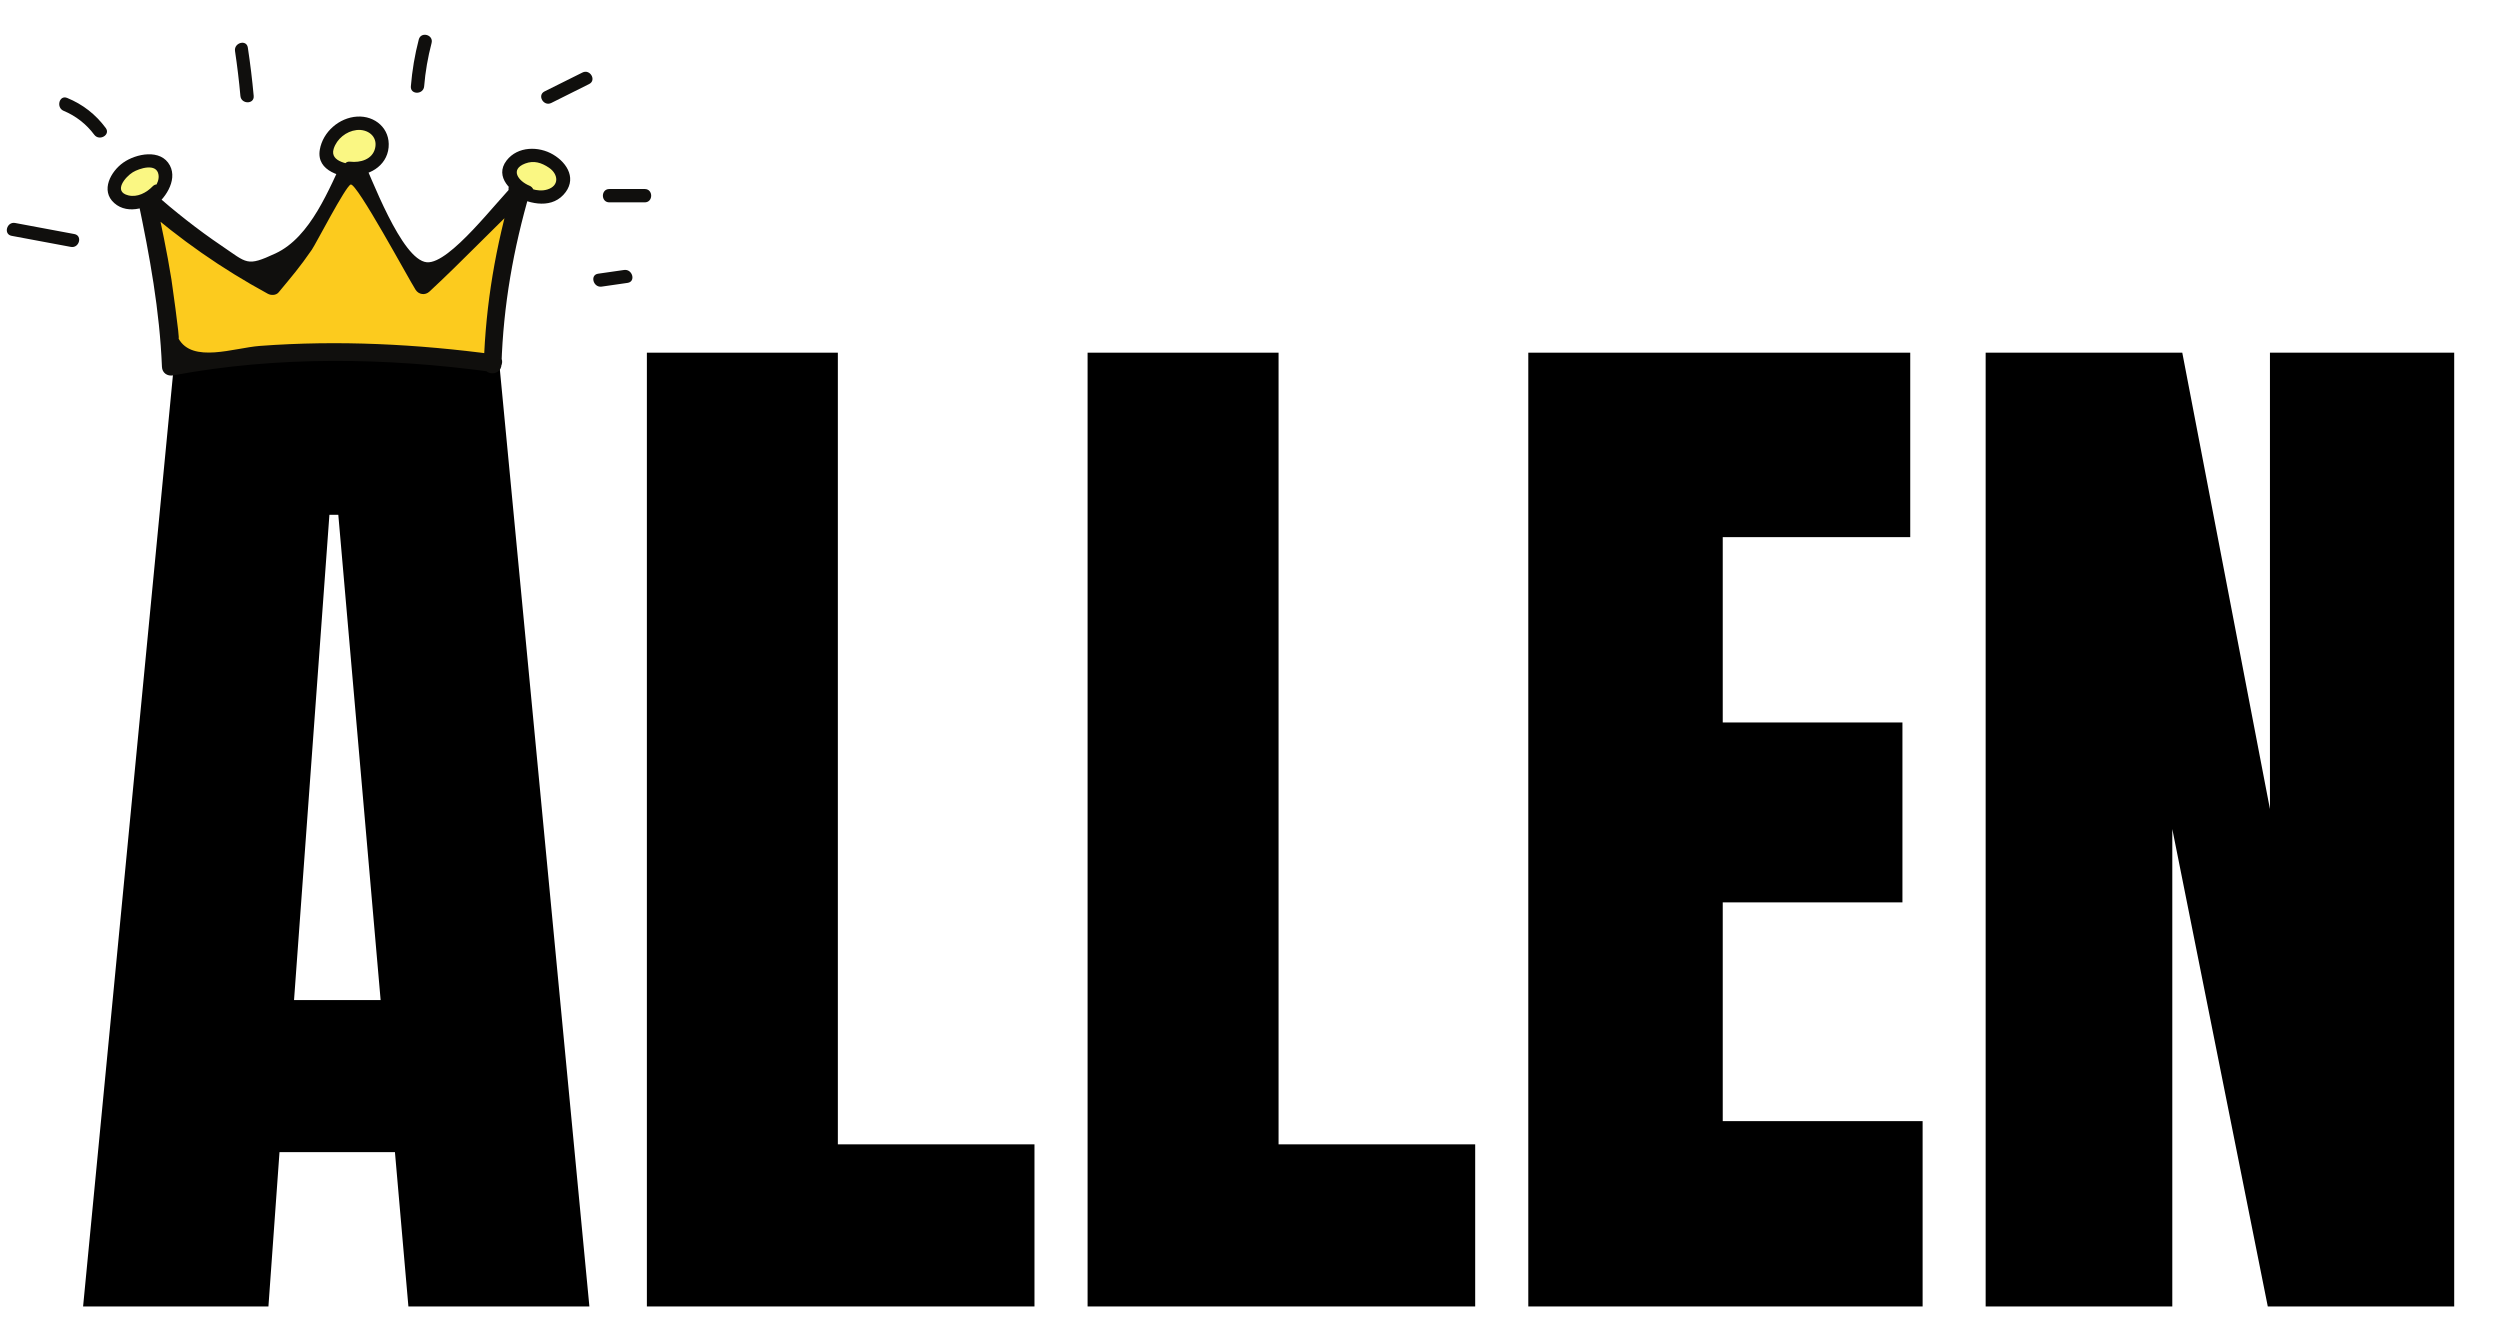
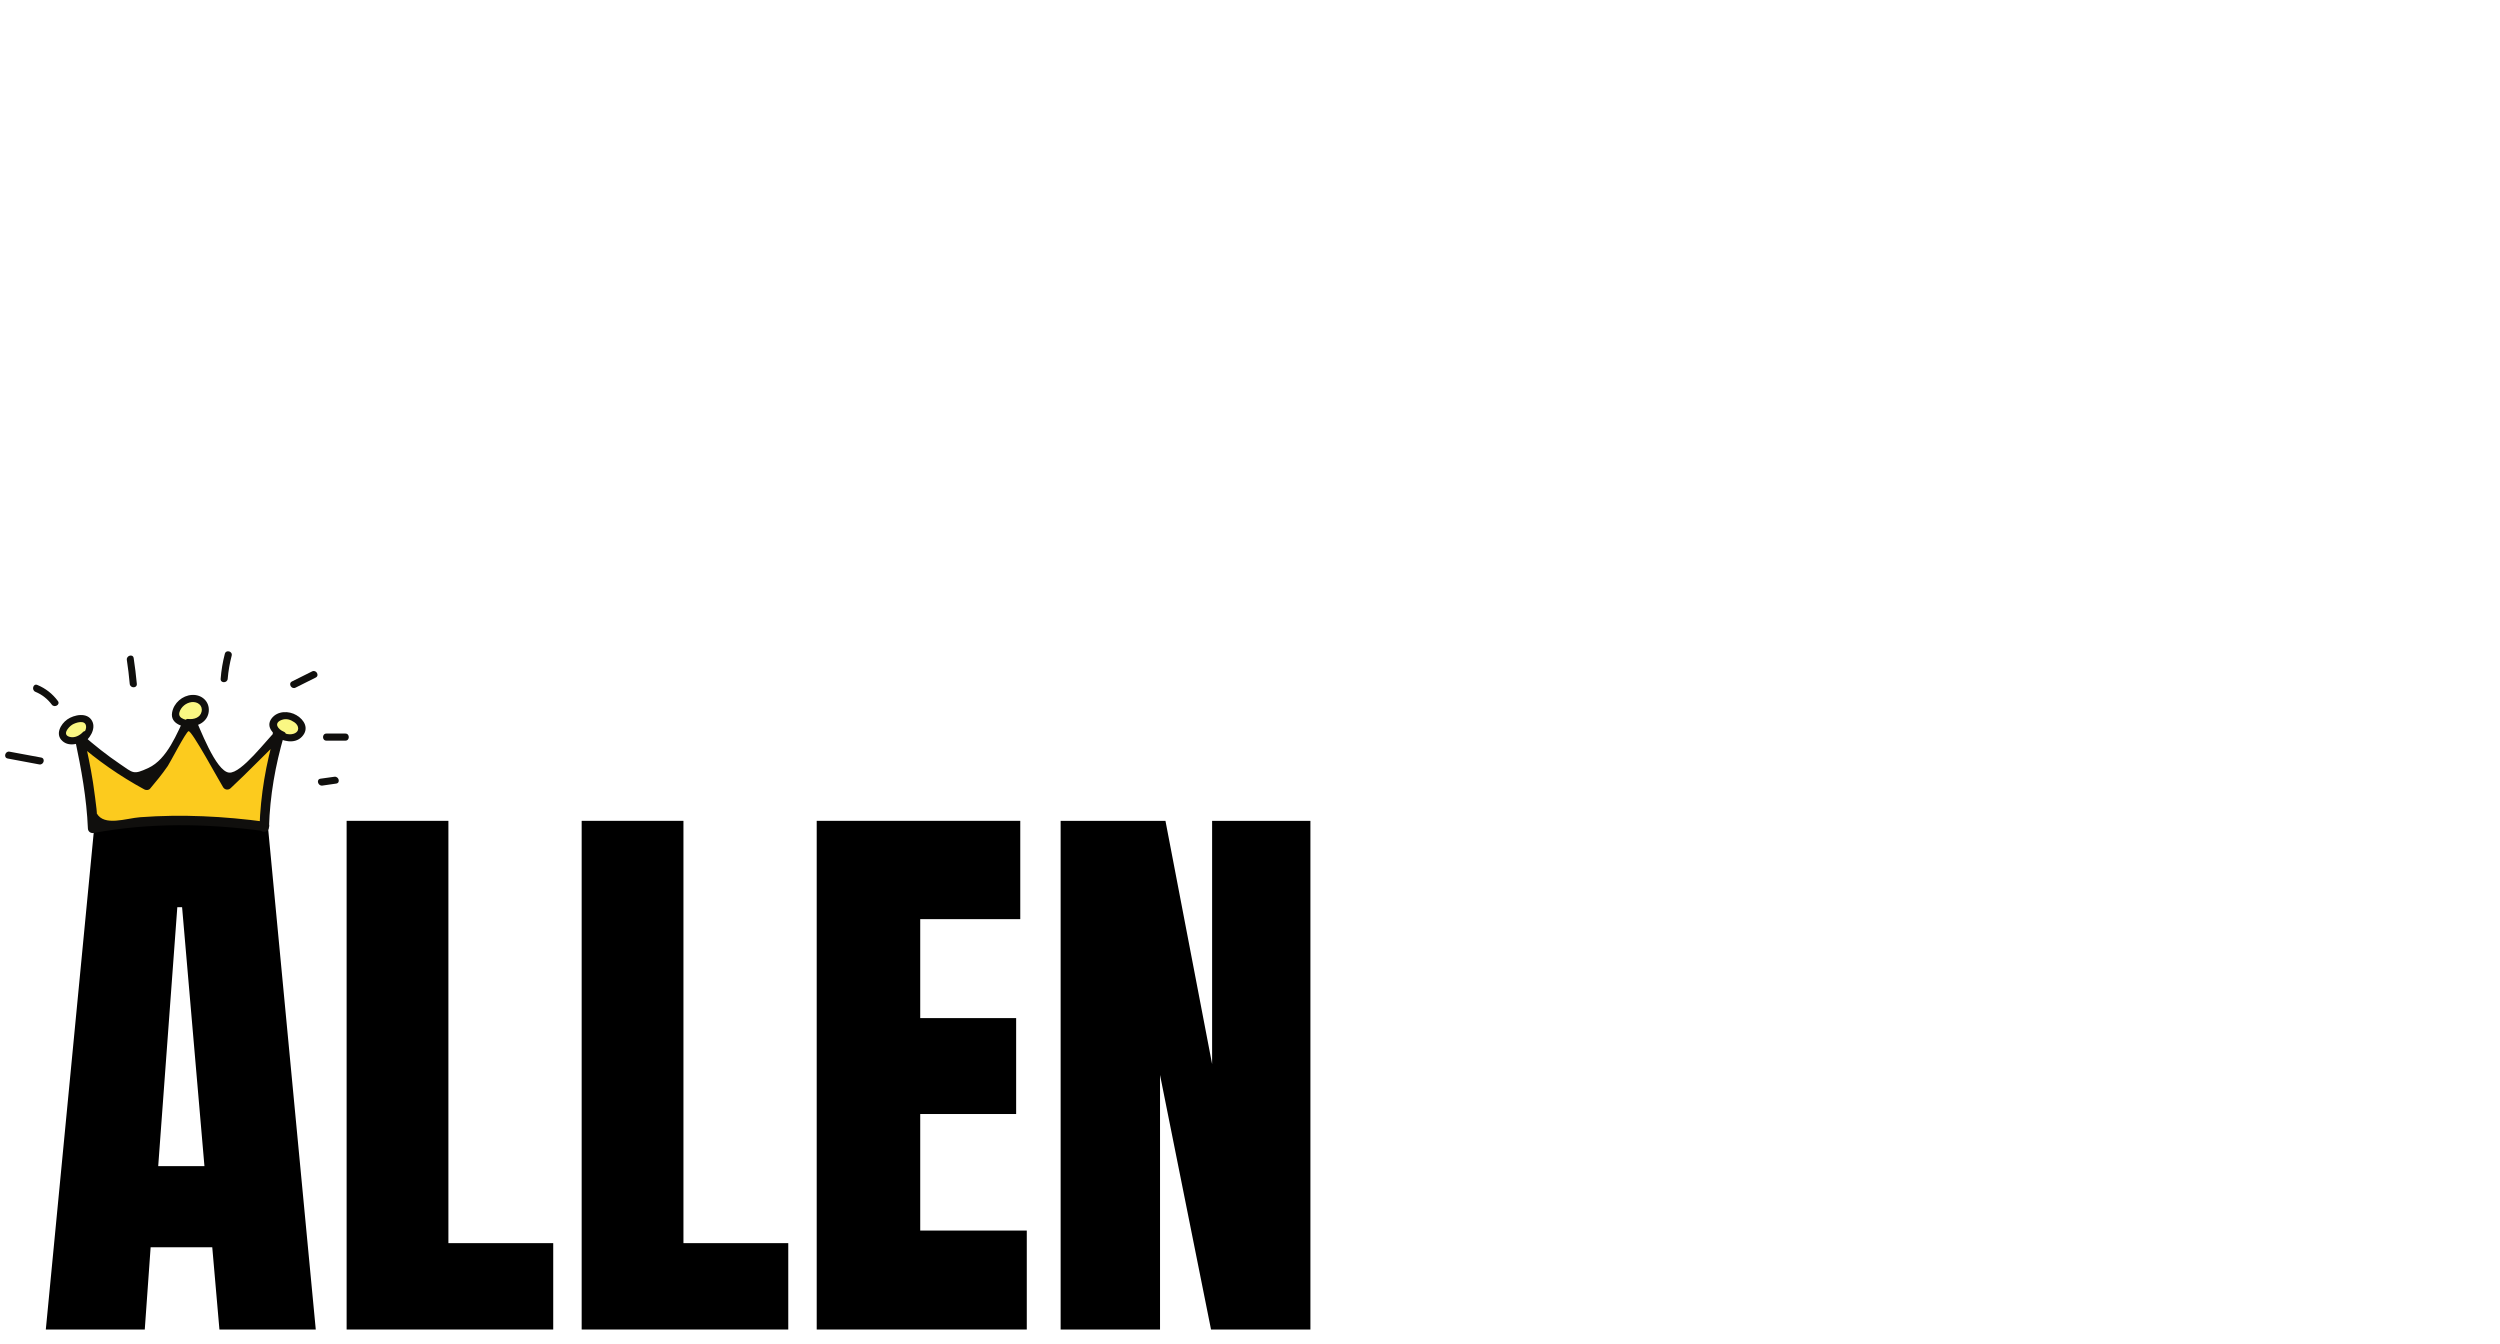
<svg xmlns="http://www.w3.org/2000/svg" width="240" zoomAndPan="magnify" viewBox="0 0 180 96.75" height="129" preserveAspectRatio="xMidYMid meet" version="1.0">
  <defs>
    <g />
-     <clipPath id="49831e4605">
-       <path d="M 9 10 L 39 10 L 39 27.113 L 9 27.113 Z M 9 10 " clip-rule="nonzero" />
+     <clipPath id="a0528afabb">
+       <path d="M 0.23 54 L 4 54 L 4 56 L 0.23 56 Z M 0.23 54 " clip-rule="nonzero" />
    </clipPath>
-     <clipPath id="e8c62c60b4">
-       <path d="M 0.23 16 L 6 16 L 6 18 L 0.23 18 Z M 0.23 16 " clip-rule="nonzero" />
+     <clipPath id="611f013103">
+       <path d="M 15 46.754 L 17 46.754 L 17 50 L 15 50 Z M 15 46.754 " clip-rule="nonzero" />
    </clipPath>
-     <clipPath id="91fa6fd9de">
-       <path d="M 29 2.246 L 32 2.246 L 32 7 L 29 7 Z M 29 2.246 " clip-rule="nonzero" />
+     <clipPath id="b30b7197cc">
+       <path d="M 23 52 L 25.195 52 L 25.195 54 L 23 54 Z M 23 52 " clip-rule="nonzero" />
    </clipPath>
  </defs>
  <g fill="#000000" fill-opacity="1">
-     <g transform="translate(4.779884, 94.06492)">
+     <g transform="translate(2.657519, 95.72523)">
      <g>
-         <path d="M 1.203 0 L 7.828 -68.672 L 31.094 -68.672 L 37.656 0 L 24.625 0 L 23.656 -11.109 L 15.344 -11.109 L 14.547 0 Z M 16.391 -22.062 L 22.625 -22.062 L 19.578 -57 L 18.938 -57 Z M 16.391 -22.062 " />
+         <path d="M 0.641 0 L 4.172 -36.625 L 16.594 -36.625 L 20.078 0 L 13.141 0 L 12.625 -5.922 L 8.188 -5.922 L 7.766 0 Z M 8.734 -11.766 L 12.062 -11.766 L 10.453 -30.406 L 10.109 -30.406 Z M 8.734 -11.766 " />
      </g>
    </g>
  </g>
  <g fill="#000000" fill-opacity="1">
-     <g transform="translate(43.54442, 94.06492)">
+     <g transform="translate(23.33194, 95.72523)">
      <g>
-         <path d="M 3.031 0 L 3.031 -68.672 L 16.781 -68.672 L 16.781 -11.672 L 30.938 -11.672 L 30.938 0 Z M 3.031 0 " />
+         <path d="M 1.625 0 L 1.625 -36.625 L 8.953 -36.625 L 8.953 -6.219 L 16.5 -6.219 L 16.5 0 Z M 1.625 0 " />
      </g>
    </g>
  </g>
  <g fill="#000000" fill-opacity="1">
-     <g transform="translate(75.2754, 94.06492)">
+     <g transform="translate(40.25513, 95.72523)">
      <g>
-         <path d="M 3.031 0 L 3.031 -68.672 L 16.781 -68.672 L 16.781 -11.672 L 30.938 -11.672 L 30.938 0 Z M 3.031 0 " />
+         <path d="M 1.625 0 L 1.625 -36.625 L 8.953 -36.625 L 8.953 -6.219 L 16.5 -6.219 L 16.5 0 Z M 1.625 0 " />
      </g>
    </g>
  </g>
  <g fill="#000000" fill-opacity="1">
-     <g transform="translate(107.0064, 94.06492)">
+     <g transform="translate(57.17832, 95.72523)">
      <g>
-         <path d="M 3.031 0 L 3.031 -68.672 L 30.531 -68.672 L 30.531 -55.391 L 17.031 -55.391 L 17.031 -42.047 L 29.969 -42.047 L 29.969 -29.094 L 17.031 -29.094 L 17.031 -13.344 L 31.422 -13.344 L 31.422 0 Z M 3.031 0 " />
+         <path d="M 1.625 0 L 1.625 -36.625 L 16.281 -36.625 L 16.281 -29.547 L 9.078 -29.547 L 9.078 -22.422 L 15.984 -22.422 L 15.984 -15.516 L 9.078 -15.516 L 9.078 -7.125 L 16.75 -7.125 L 16.75 0 Z M 1.625 0 " />
      </g>
    </g>
  </g>
  <g fill="#000000" fill-opacity="1">
-     <g transform="translate(139.9363, 94.06492)">
+     <g transform="translate(74.74092, 95.72523)">
      <g>
-         <path d="M 3.031 0 L 3.031 -68.672 L 17.188 -68.672 L 23.5 -35.812 L 23.5 -68.672 L 36.766 -68.672 L 36.766 0 L 23.344 0 L 16.469 -34.375 L 16.469 0 Z M 3.031 0 " />
+         <path d="M 1.625 0 L 1.625 -36.625 L 9.172 -36.625 L 12.531 -19.109 L 12.531 -36.625 L 19.609 -36.625 L 19.609 0 L 12.453 0 L 8.781 -18.328 L 8.781 0 Z M 1.625 0 " />
      </g>
    </g>
  </g>
-   <path fill="#fccb1e" d="M 35.52 26.152 C 28.52 25.121 19.227 24.969 12.297 26.41 C 12.258 22.324 11.406 18.293 10.559 14.297 C 13.281 16.785 16.332 18.91 19.605 20.598 C 22.039 17.855 24.094 14.395 25.422 11.453 C 26.75 14.395 28.809 18.027 30.473 20.539 C 33.125 18.152 35.254 15.73 37.543 13.652 C 36.055 18.402 35.52 22.41 35.469 26.258 " fill-opacity="1" fill-rule="nonzero" />
-   <g clip-path="url(#49831e4605)">
-     <path fill="#100f0d" d="M 35.691 25.531 C 30.062 24.773 24.375 24.48 18.707 24.906 C 16.844 25.047 13.848 26.18 12.852 24.371 C 12.996 24.633 12.305 19.879 12.348 20.148 C 12.027 18.129 11.594 16.129 11.176 14.129 C 10.82 14.336 10.465 14.543 10.109 14.75 C 12.969 17.25 15.941 19.332 19.285 21.152 C 19.516 21.277 19.875 21.273 20.059 21.051 C 21.043 19.863 21.566 19.262 22.449 17.984 C 22.727 17.59 24.883 13.402 25.25 13.285 C 25.684 13.145 29.41 20.062 29.922 20.863 C 30.148 21.219 30.613 21.281 30.922 20.992 C 33.336 18.754 35.594 16.359 37.992 14.105 C 37.637 13.898 37.281 13.688 36.926 13.48 C 35.691 17.715 34.973 21.852 34.832 26.258 C 34.805 27.086 36.082 27.082 36.105 26.258 C 36.242 21.984 36.961 17.922 38.156 13.82 C 38.34 13.188 37.543 12.773 37.09 13.199 C 35.812 14.402 32.387 19.023 30.734 18.883 C 28.91 18.727 26.719 12.707 25.973 11.133 C 25.773 10.711 25.07 10.715 24.871 11.133 C 23.688 13.594 22.387 17.066 19.828 18.25 C 17.75 19.215 17.812 18.953 15.965 17.703 C 14.227 16.531 12.59 15.227 11.012 13.844 C 10.523 13.422 9.809 13.828 9.945 14.469 C 10.777 18.434 11.496 22.352 11.66 26.41 C 11.676 26.852 12.051 27.105 12.465 27.027 C 20.004 25.617 27.773 25.746 35.352 26.77 C 36.156 26.879 36.504 25.641 35.691 25.531 " fill-opacity="1" fill-rule="nonzero" />
+   <path fill="#fccb1e" d="M 19.055 59.504 C 15.32 58.953 10.363 58.875 6.668 59.645 C 6.648 57.465 6.191 55.312 5.738 53.184 C 7.191 54.508 8.82 55.641 10.566 56.543 C 11.863 55.082 12.957 53.234 13.668 51.668 C 14.375 53.234 15.473 55.172 16.359 56.512 C 17.777 55.238 18.91 53.945 20.129 52.84 C 19.336 55.371 19.055 57.508 19.023 59.562 " fill-opacity="1" fill-rule="nonzero" />
+   <path fill="#100f0d" d="M 19.145 59.176 C 16.141 58.77 13.109 58.613 10.086 58.84 C 9.09 58.914 7.492 59.52 6.961 58.555 C 7.039 58.695 6.672 56.16 6.691 56.305 C 6.523 55.227 6.293 54.16 6.066 53.094 C 5.879 53.203 5.688 53.312 5.5 53.426 C 7.023 54.758 8.609 55.867 10.395 56.84 C 10.516 56.906 10.707 56.902 10.805 56.785 C 11.332 56.152 11.609 55.828 12.082 55.148 C 12.23 54.938 13.379 52.707 13.574 52.645 C 13.805 52.57 15.793 56.258 16.066 56.684 C 16.188 56.875 16.434 56.906 16.602 56.754 C 17.887 55.559 19.094 54.281 20.371 53.078 C 20.18 52.969 19.992 52.859 19.801 52.746 C 19.145 55.004 18.762 57.211 18.684 59.562 C 18.672 60.004 19.352 60 19.367 59.562 C 19.438 57.281 19.82 55.113 20.457 52.93 C 20.559 52.59 20.133 52.367 19.891 52.598 C 19.207 53.238 17.383 55.703 16.5 55.629 C 15.527 55.547 14.359 52.332 13.961 51.492 C 13.852 51.27 13.48 51.27 13.371 51.492 C 12.742 52.805 12.047 54.66 10.684 55.293 C 9.574 55.805 9.609 55.664 8.625 55 C 7.695 54.371 6.824 53.676 5.98 52.941 C 5.723 52.715 5.34 52.934 5.41 53.273 C 5.855 55.387 6.238 57.477 6.328 59.645 C 6.336 59.879 6.535 60.016 6.758 59.973 C 10.777 59.219 14.922 59.289 18.961 59.832 C 19.391 59.891 19.574 59.234 19.145 59.176 " fill-opacity="1" fill-rule="nonzero" />
+   <path fill="#faf783" d="M 13.555 52.023 C 13.957 52.09 14.406 51.938 14.637 51.598 C 14.867 51.262 14.828 50.746 14.512 50.484 C 14.363 50.363 14.176 50.305 13.984 50.289 C 13.355 50.242 12.73 50.742 12.637 51.371 C 12.621 51.469 12.617 51.574 12.656 51.668 C 12.715 51.805 12.855 51.887 12.992 51.949 C 13.273 52.074 13.582 52.145 13.895 52.152 " fill-opacity="1" fill-rule="nonzero" />
+   <path fill="#100f0d" d="M 13.555 52.277 C 14.234 52.359 14.965 51.949 15.031 51.219 C 15.098 50.496 14.512 49.992 13.82 50.035 C 13.133 50.074 12.508 50.617 12.391 51.301 C 12.242 52.152 13.246 52.375 13.895 52.406 C 14.223 52.426 14.219 51.91 13.895 51.895 C 13.543 51.879 12.762 51.789 12.922 51.273 C 13.039 50.891 13.402 50.598 13.801 50.551 C 14.219 50.504 14.621 50.785 14.512 51.25 C 14.41 51.684 13.941 51.812 13.555 51.766 C 13.23 51.727 13.23 52.242 13.555 52.277 " fill-opacity="1" fill-rule="nonzero" />
+   <path fill="#faf783" d="M 19.887 52.789 C 20.039 52.891 20.207 52.973 20.383 53.031 C 20.715 53.145 21.098 53.172 21.398 52.992 C 21.699 52.812 21.863 52.387 21.672 52.09 C 21.609 51.992 21.516 51.918 21.418 51.848 C 21.16 51.66 20.855 51.492 20.535 51.512 C 20.387 51.52 20.242 51.57 20.102 51.633 C 19.945 51.707 19.785 51.805 19.707 51.961 C 19.609 52.16 19.676 52.41 19.816 52.582 C 19.961 52.754 20.164 52.855 20.371 52.938 " fill-opacity="1" fill-rule="nonzero" />
+   <path fill="#100f0d" d="M 19.758 53.008 C 20.332 53.363 21.211 53.609 21.742 53.039 C 22.277 52.469 21.918 51.828 21.344 51.492 C 20.797 51.168 19.988 51.168 19.562 51.719 C 19.07 52.355 19.754 52.957 20.305 53.184 C 20.609 53.309 20.738 52.812 20.441 52.688 C 20.016 52.516 19.676 52.066 20.273 51.836 C 20.609 51.711 20.902 51.805 21.191 52 C 21.551 52.242 21.598 52.695 21.121 52.836 C 20.738 52.949 20.332 52.762 20.016 52.566 C 19.734 52.395 19.477 52.836 19.758 53.008 " fill-opacity="1" fill-rule="nonzero" />
+   <path fill="#faf783" d="M 5.82 53.32 C 6.176 53.117 6.418 52.727 6.449 52.316 C 6.457 52.223 6.453 52.125 6.414 52.043 C 6.379 51.973 6.324 51.918 6.262 51.875 C 6.012 51.699 5.668 51.707 5.379 51.809 C 5.168 51.883 4.977 51.996 4.812 52.148 C 4.684 52.27 4.57 52.418 4.52 52.59 C 4.473 52.762 4.492 52.957 4.602 53.098 C 4.711 53.238 4.895 53.305 5.07 53.324 C 5.469 53.367 5.883 53.203 6.148 52.898 " fill-opacity="1" fill-rule="nonzero" />
+   <path fill="#100f0d" d="M 5.949 53.543 C 6.422 53.238 6.941 52.496 6.633 51.914 C 6.289 51.254 5.324 51.461 4.84 51.801 C 4.367 52.137 3.953 52.875 4.496 53.355 C 5.027 53.832 5.895 53.531 6.328 53.078 C 6.555 52.84 6.195 52.477 5.965 52.715 C 5.734 52.961 5.379 53.145 5.031 53.059 C 4.441 52.91 4.926 52.344 5.207 52.172 C 5.449 52.027 6.125 51.801 6.195 52.27 C 6.246 52.598 5.938 52.941 5.691 53.102 C 5.414 53.277 5.672 53.723 5.949 53.543 " fill-opacity="1" fill-rule="nonzero" />
+   <g clip-path="url(#a0528afabb)">
+     <path fill="#100f0d" d="M 2.965 54.543 C 2.207 54.402 1.449 54.262 0.688 54.121 C 0.367 54.059 0.23 54.555 0.555 54.613 C 1.312 54.758 2.07 54.898 2.828 55.039 C 3.148 55.098 3.289 54.605 2.965 54.543 " fill-opacity="1" fill-rule="nonzero" />
  </g>
-   <path fill="#faf783" d="M 25.211 12.121 C 25.969 12.25 26.805 11.961 27.238 11.328 C 27.672 10.691 27.598 9.727 27.008 9.238 C 26.73 9.012 26.375 8.898 26.02 8.875 C 24.84 8.781 23.668 9.719 23.488 10.898 C 23.461 11.086 23.457 11.285 23.531 11.457 C 23.641 11.715 23.902 11.871 24.156 11.984 C 24.688 12.223 25.266 12.352 25.848 12.363 " fill-opacity="1" fill-rule="nonzero" />
-   <path fill="#100f0d" d="M 25.211 12.602 C 26.488 12.75 27.852 11.988 27.98 10.613 C 28.105 9.262 27.008 8.316 25.707 8.395 C 24.426 8.473 23.25 9.488 23.027 10.77 C 22.75 12.367 24.637 12.785 25.848 12.844 C 26.461 12.875 26.461 11.914 25.848 11.883 C 25.188 11.852 23.723 11.684 24.023 10.719 C 24.246 10 24.93 9.449 25.672 9.363 C 26.461 9.273 27.211 9.805 27.008 10.672 C 26.816 11.484 25.938 11.727 25.211 11.641 C 24.602 11.57 24.605 12.531 25.211 12.602 " fill-opacity="1" fill-rule="nonzero" />
-   <path fill="#faf783" d="M 37.082 13.559 C 37.371 13.75 37.688 13.906 38.016 14.016 C 38.637 14.23 39.355 14.277 39.922 13.941 C 40.484 13.605 40.793 12.801 40.434 12.25 C 40.312 12.062 40.137 11.922 39.957 11.793 C 39.469 11.441 38.902 11.129 38.305 11.164 C 38.02 11.18 37.746 11.277 37.488 11.395 C 37.191 11.527 36.895 11.715 36.75 12.008 C 36.566 12.383 36.688 12.852 36.957 13.172 C 37.223 13.492 37.605 13.684 37.992 13.836 " fill-opacity="1" fill-rule="nonzero" />
-   <path fill="#100f0d" d="M 36.84 13.973 C 37.918 14.637 39.566 15.094 40.562 14.031 C 41.566 12.957 40.891 11.758 39.82 11.125 C 38.789 10.516 37.277 10.52 36.477 11.551 C 35.555 12.742 36.84 13.879 37.867 14.301 C 38.438 14.535 38.684 13.602 38.121 13.371 C 37.324 13.043 36.691 12.203 37.812 11.773 C 38.438 11.535 38.988 11.711 39.531 12.078 C 40.207 12.539 40.289 13.383 39.395 13.648 C 38.684 13.859 37.918 13.512 37.324 13.141 C 36.797 12.816 36.316 13.648 36.84 13.973 " fill-opacity="1" fill-rule="nonzero" />
-   <path fill="#faf783" d="M 10.711 14.559 C 11.375 14.172 11.832 13.445 11.891 12.672 C 11.906 12.5 11.898 12.316 11.82 12.16 C 11.758 12.031 11.652 11.926 11.535 11.844 C 11.066 11.512 10.426 11.531 9.883 11.719 C 9.492 11.855 9.129 12.078 8.824 12.359 C 8.578 12.586 8.367 12.863 8.273 13.184 C 8.18 13.508 8.215 13.879 8.422 14.141 C 8.629 14.406 8.973 14.523 9.305 14.559 C 10.051 14.641 10.828 14.332 11.32 13.762 " fill-opacity="1" fill-rule="nonzero" />
-   <path fill="#100f0d" d="M 10.953 14.973 C 11.836 14.406 12.809 13.012 12.234 11.918 C 11.586 10.684 9.781 11.066 8.871 11.711 C 7.984 12.336 7.211 13.719 8.227 14.621 C 9.223 15.512 10.848 14.953 11.66 14.102 C 12.086 13.656 11.41 12.977 10.984 13.422 C 10.547 13.879 9.883 14.227 9.234 14.066 C 8.125 13.789 9.031 12.727 9.562 12.402 C 10.012 12.129 11.281 11.703 11.414 12.586 C 11.508 13.199 10.93 13.848 10.469 14.145 C 9.949 14.477 10.43 15.309 10.953 14.973 " fill-opacity="1" fill-rule="nonzero" />
-   <g clip-path="url(#e8c62c60b4)">
-     <path fill="#100f0d" d="M 5.355 16.852 C 3.934 16.586 2.512 16.32 1.09 16.055 C 0.488 15.941 0.23 16.867 0.836 16.98 C 2.258 17.246 3.68 17.512 5.102 17.777 C 5.703 17.891 5.961 16.965 5.355 16.852 " fill-opacity="1" fill-rule="nonzero" />
+   <path fill="#100f0d" d="M 4.168 50.473 C 3.777 49.949 3.289 49.566 2.688 49.316 C 2.383 49.191 2.25 49.688 2.551 49.812 C 3.02 50.004 3.426 50.324 3.727 50.73 C 3.922 50.992 4.363 50.734 4.168 50.473 " fill-opacity="1" fill-rule="nonzero" />
+   <path fill="#100f0d" d="M 9.852 49.238 C 9.793 48.617 9.719 48 9.625 47.383 C 9.574 47.059 9.082 47.195 9.133 47.52 C 9.219 48.09 9.289 48.664 9.34 49.238 C 9.371 49.566 9.879 49.57 9.852 49.238 " fill-opacity="1" fill-rule="nonzero" />
+   <g clip-path="url(#611f013103)">
+     <path fill="#100f0d" d="M 16.395 48.871 C 16.441 48.309 16.539 47.758 16.68 47.211 C 16.766 46.891 16.273 46.754 16.188 47.074 C 16.035 47.664 15.934 48.262 15.887 48.871 C 15.859 49.203 16.371 49.199 16.395 48.871 " fill-opacity="1" fill-rule="nonzero" />
  </g>
-   <path fill="#100f0d" d="M 7.613 9.215 C 6.883 8.23 5.965 7.516 4.836 7.051 C 4.266 6.816 4.02 7.746 4.582 7.98 C 5.453 8.34 6.219 8.938 6.785 9.699 C 7.148 10.188 7.98 9.711 7.613 9.215 " fill-opacity="1" fill-rule="nonzero" />
-   <path fill="#100f0d" d="M 18.266 6.906 C 18.16 5.742 18.02 4.582 17.844 3.426 C 17.75 2.816 16.828 3.074 16.922 3.68 C 17.082 4.754 17.211 5.824 17.309 6.906 C 17.363 7.516 18.32 7.523 18.266 6.906 " fill-opacity="1" fill-rule="nonzero" />
-   <g clip-path="url(#91fa6fd9de)">
-     <path fill="#100f0d" d="M 30.539 6.215 C 30.625 5.16 30.805 4.125 31.074 3.098 C 31.23 2.5 30.309 2.246 30.152 2.844 C 29.863 3.949 29.676 5.074 29.582 6.215 C 29.531 6.832 30.488 6.828 30.539 6.215 " fill-opacity="1" fill-rule="nonzero" />
+   <path fill="#100f0d" d="M 21.277 49.512 C 21.762 49.27 22.246 49.027 22.73 48.785 C 23.027 48.637 22.766 48.195 22.473 48.34 C 21.988 48.582 21.504 48.824 21.02 49.066 C 20.727 49.215 20.984 49.656 21.277 49.512 " fill-opacity="1" fill-rule="nonzero" />
+   <g clip-path="url(#b30b7197cc)">
+     <path fill="#100f0d" d="M 23.504 53.328 C 23.961 53.328 24.414 53.328 24.867 53.328 C 25.195 53.328 25.195 52.816 24.867 52.816 C 24.414 52.816 23.961 52.816 23.504 52.816 C 23.176 52.816 23.176 53.328 23.504 53.328 " fill-opacity="1" fill-rule="nonzero" />
  </g>
-   <path fill="#100f0d" d="M 39.691 7.414 C 40.602 6.961 41.508 6.504 42.418 6.051 C 42.969 5.777 42.484 4.945 41.934 5.223 C 41.027 5.676 40.117 6.129 39.207 6.582 C 38.656 6.859 39.141 7.688 39.691 7.414 " fill-opacity="1" fill-rule="nonzero" />
-   <path fill="#100f0d" d="M 43.871 14.57 C 44.723 14.57 45.574 14.57 46.422 14.57 C 47.039 14.57 47.039 13.609 46.422 13.609 C 45.574 13.609 44.723 13.609 43.871 13.609 C 43.254 13.609 43.254 14.57 43.871 14.57 " fill-opacity="1" fill-rule="nonzero" />
-   <path fill="#100f0d" d="M 43.316 20.637 C 43.941 20.547 44.566 20.457 45.188 20.367 C 45.797 20.277 45.539 19.352 44.934 19.438 C 44.309 19.527 43.688 19.617 43.062 19.707 C 42.457 19.797 42.715 20.723 43.316 20.637 " fill-opacity="1" fill-rule="nonzero" />
+   <path fill="#100f0d" d="M 23.211 56.562 C 23.543 56.516 23.875 56.465 24.207 56.418 C 24.531 56.371 24.395 55.879 24.074 55.926 C 23.742 55.973 23.406 56.02 23.074 56.066 C 22.75 56.113 22.891 56.609 23.211 56.562 " fill-opacity="1" fill-rule="nonzero" />
</svg>
